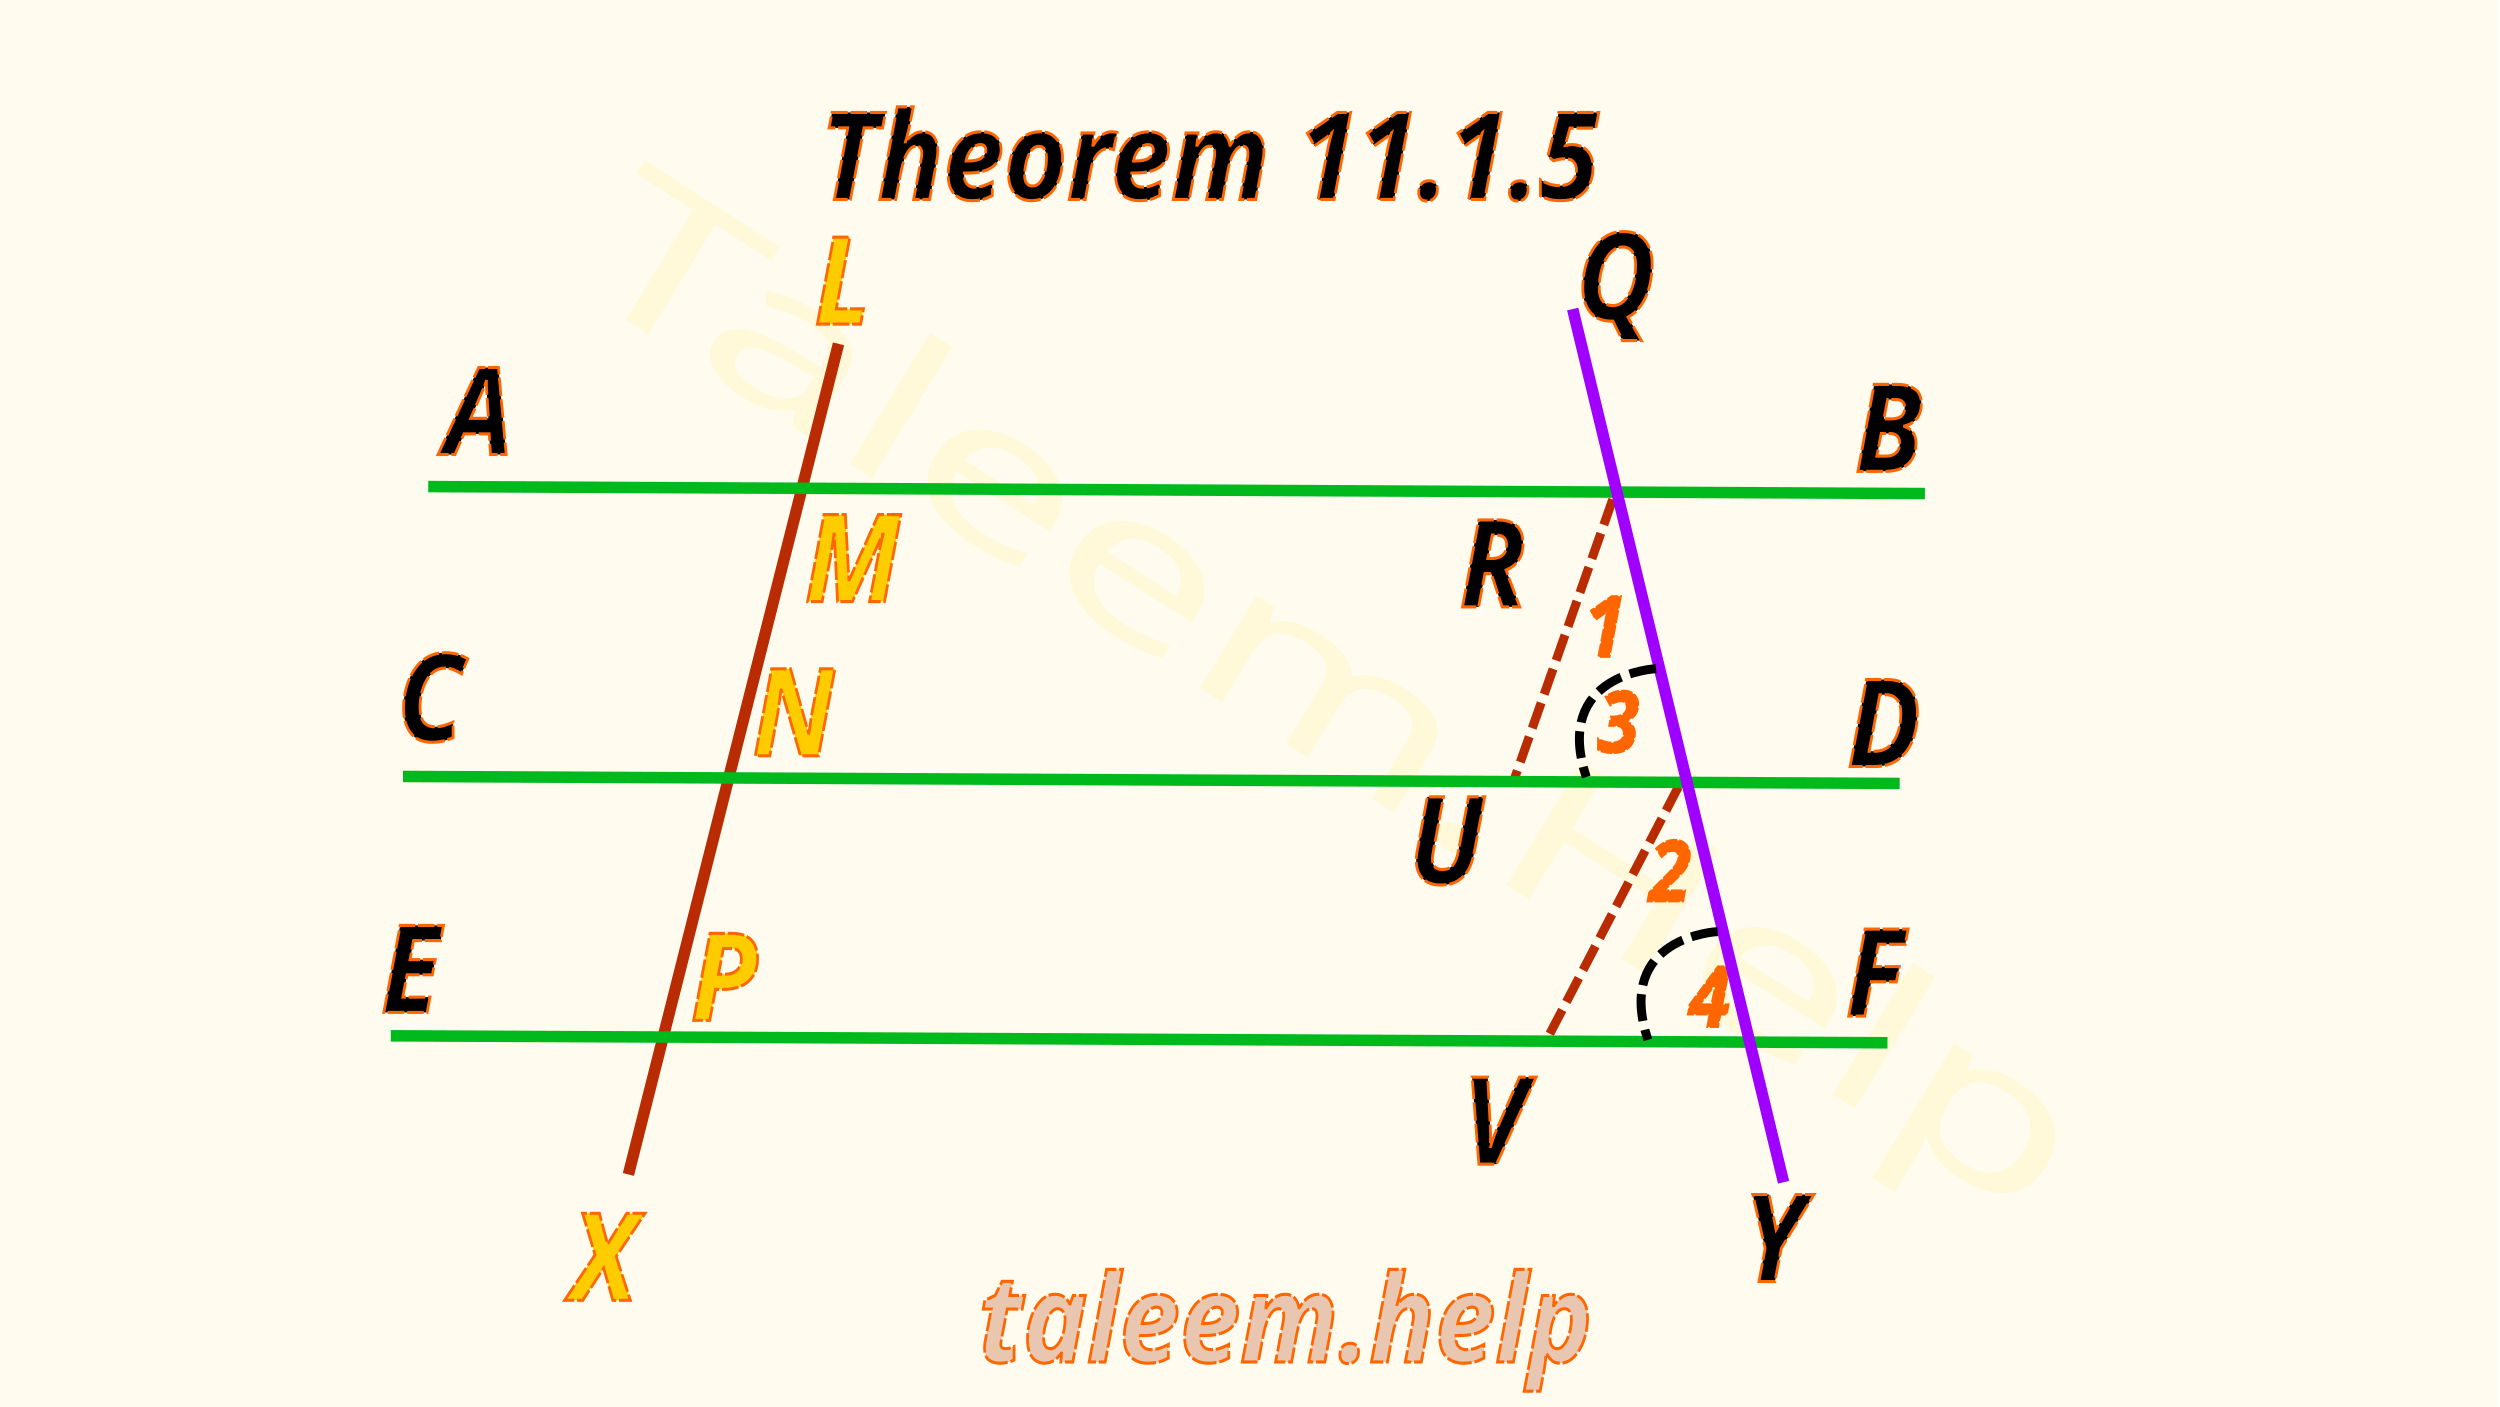
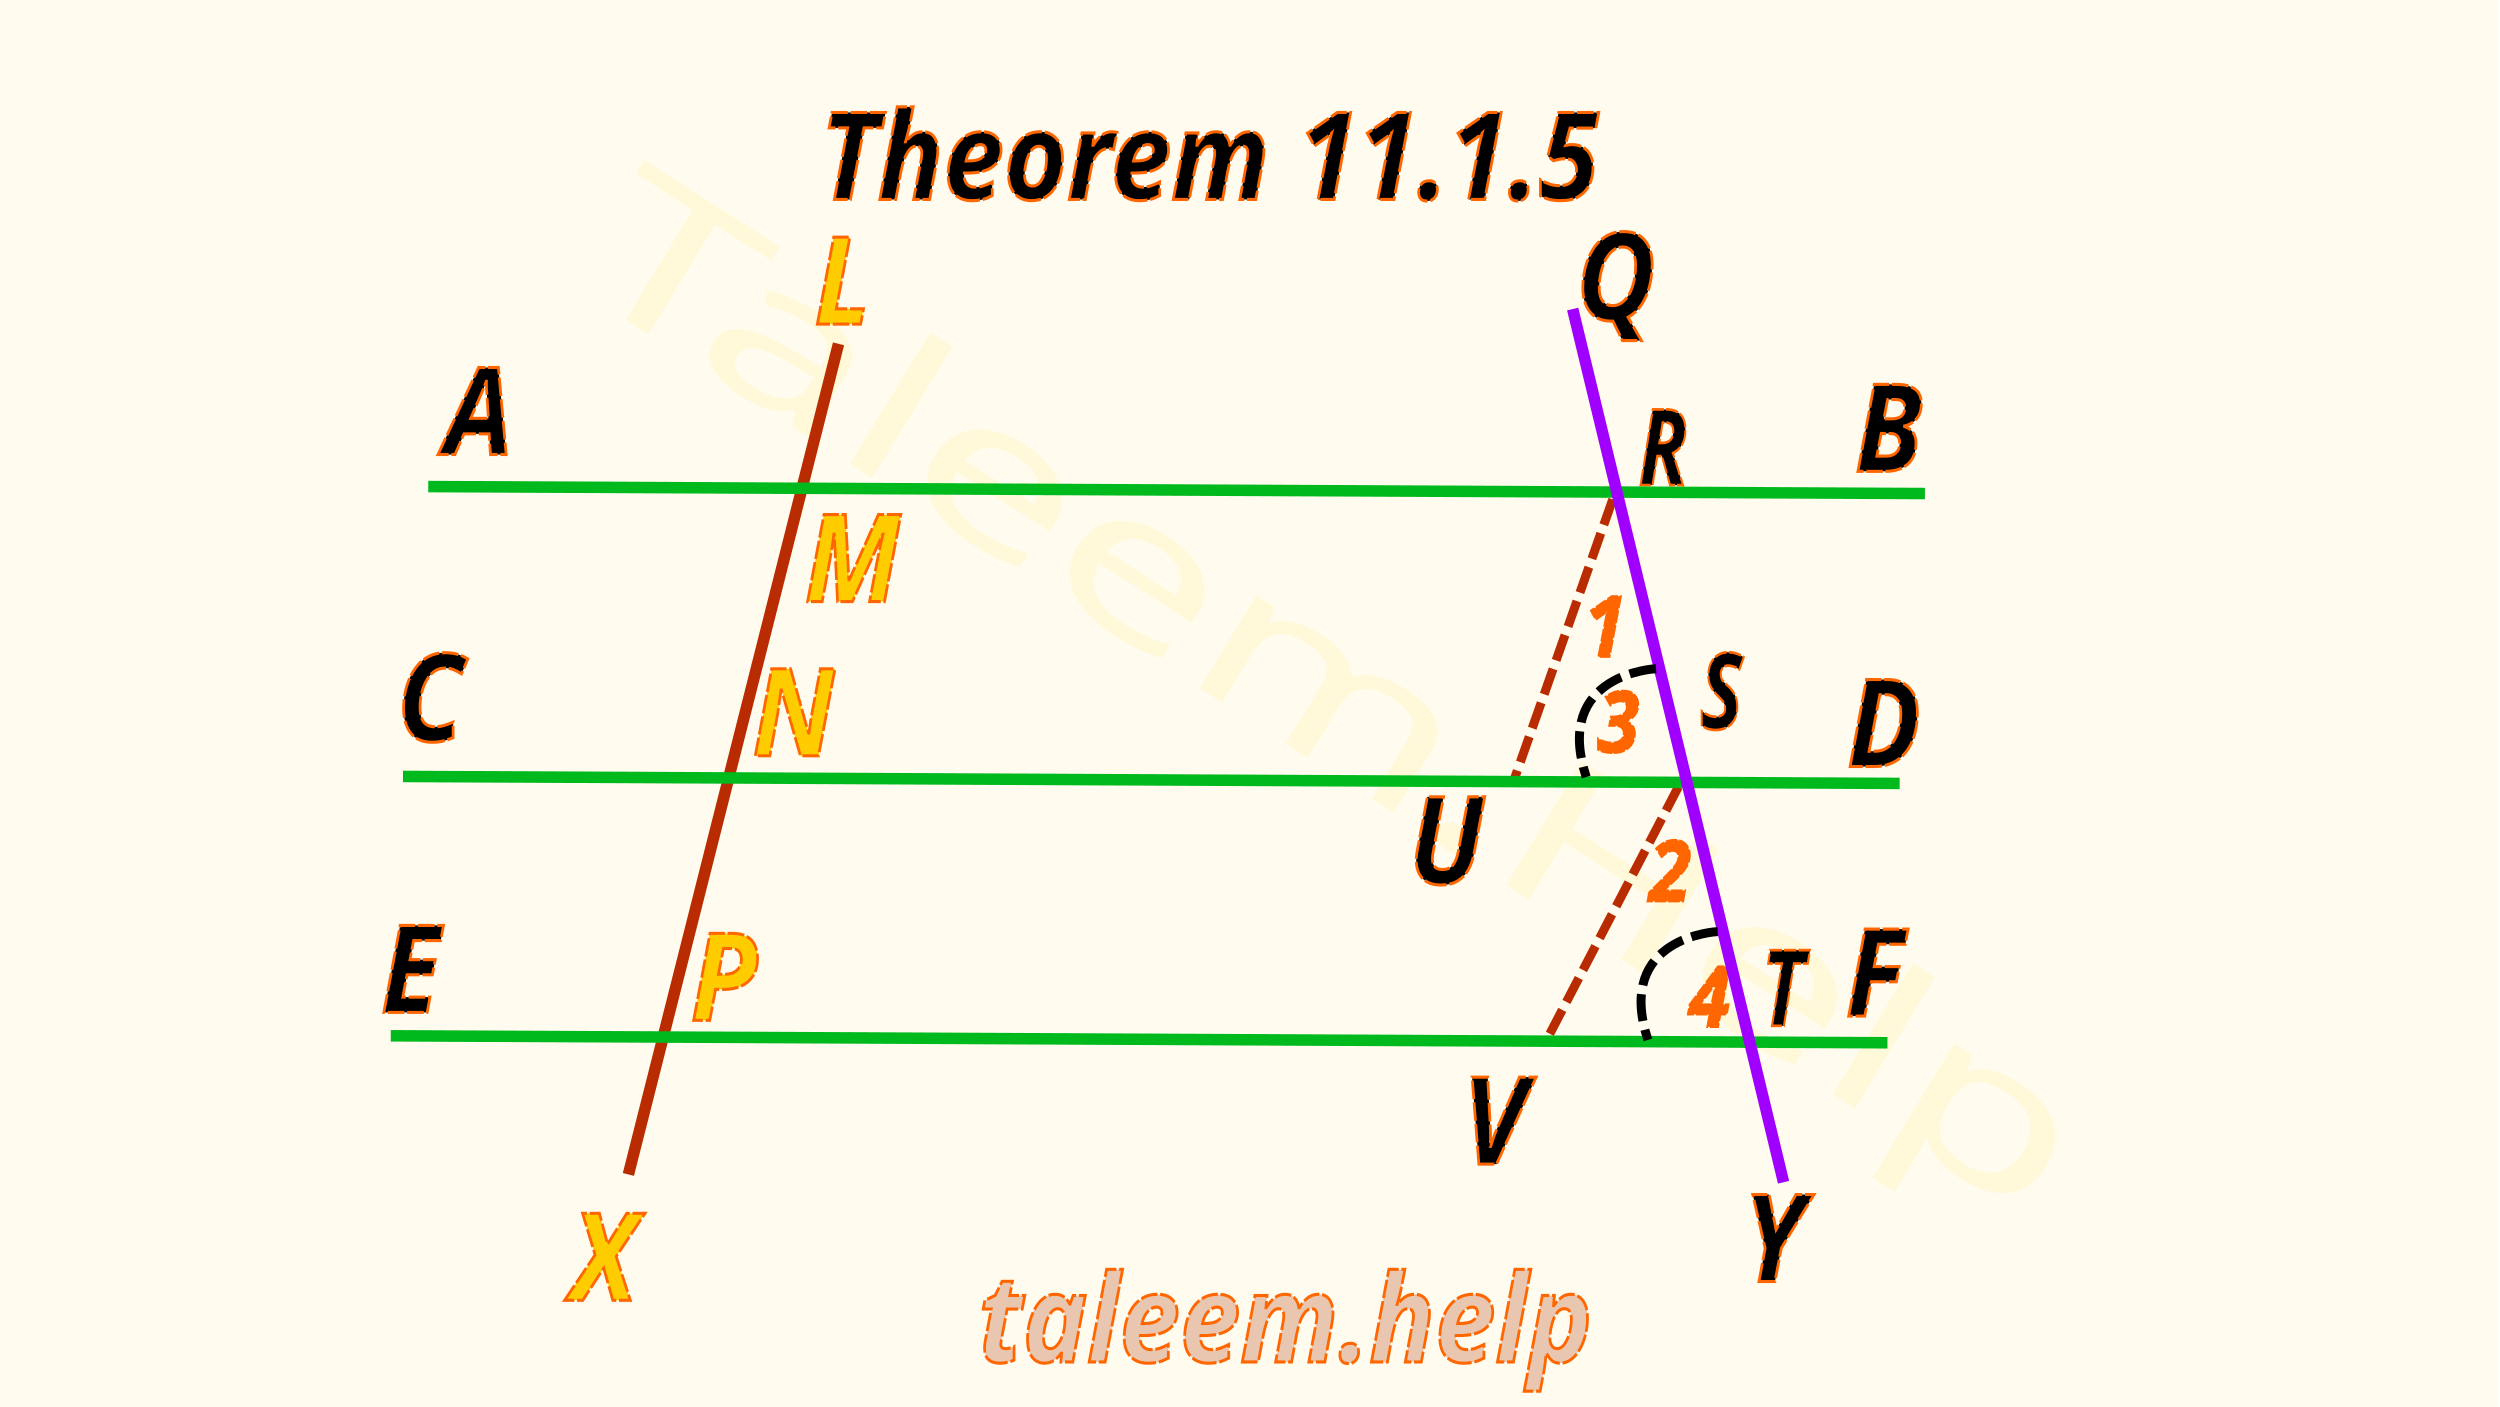
<svg xmlns="http://www.w3.org/2000/svg" width="1280" height="720" viewBox="0 0 338.667 190.5" version="1.1" id="svg5">
  <defs id="defs2" />
  <g id="layer1" style="display:inline;fill:#ffeeaa">
    <rect style="fill:#fffcef;fill-opacity:1;stroke:none;stroke-width:4.62;stroke-miterlimit:8.9" id="rect1514" width="338.785" height="191.386" x="-0.325" y="-0.273" />
  </g>
  <g id="layer2" style="display:inline">
    <text xml:space="preserve" style="font-size:33.37px;font-family:Carlito;-inkscape-font-specification:'Carlito, Normal';fill:#fff8d9;fill-opacity:1;stroke:none;stroke-width:5.515;stroke-miterlimit:8.9" x="70.237" y="-11.352" id="text1677" transform="matrix(1.024379,0.6574284,-0.4273823,0.7019146,0,0)">
      <tspan id="tspan1675" style="fill:#fff8d9;fill-opacity:1;stroke-width:5.515" x="70.237" y="-11.352">Taleem.Help</tspan>
    </text>
  </g>
  <text xml:space="preserve" style="font-style:italic;font-variant:normal;font-weight:bold;font-stretch:normal;font-size:15.573px;font-family:sans-serif;-inkscape-font-specification:'sans-serif, Bold Italic';font-variant-ligatures:normal;font-variant-caps:normal;font-variant-numeric:normal;font-variant-east-asian:normal;fill:#000000;stroke:#ff6600;stroke-width:0.397;stroke-dasharray:2.385, 0.397;stroke-dashoffset:0;stroke-opacity:1" x="117.685" y="25.506" id="text3126" transform="scale(0.9441196,1.059188)">
    <tspan id="tspan3124" style="stroke-width:0.397" x="117.685" y="25.506">Theorem 11.1.5</tspan>
  </text>
  <text xml:space="preserve" style="font-style:italic;font-variant:normal;font-weight:bold;font-stretch:normal;font-size:15.573px;font-family:sans-serif;-inkscape-font-specification:'sans-serif, Bold Italic';font-variant-ligatures:normal;font-variant-caps:normal;font-variant-numeric:normal;font-variant-east-asian:normal;fill:#000000;stroke:#ff6600;stroke-width:0.397;stroke-dasharray:2.385, 0.397;stroke-dashoffset:0;stroke-opacity:1" x="63.78" y="58.126" id="text3126-3" transform="scale(0.9441196,1.059188)">
    <tspan id="tspan3124-6" style="stroke-width:0.397" x="63.78" y="58.126">A</tspan>
  </text>
  <text xml:space="preserve" style="font-style:italic;font-variant:normal;font-weight:bold;font-stretch:normal;font-size:15.573px;font-family:sans-serif;-inkscape-font-specification:'sans-serif, Bold Italic';font-variant-ligatures:normal;font-variant-caps:normal;font-variant-numeric:normal;font-variant-east-asian:normal;fill:#000000;stroke:#ff6600;stroke-width:0.397;stroke-dasharray:2.385, 0.397;stroke-dashoffset:0;stroke-opacity:1" x="265.055" y="98.036" id="text3126-3-1" transform="scale(0.9441196,1.059188)">
    <tspan id="tspan3124-6-0" style="stroke-width:0.397" x="265.055" y="98.036">D</tspan>
  </text>
  <text xml:space="preserve" style="font-style:italic;font-variant:normal;font-weight:bold;font-stretch:normal;font-size:15.573px;font-family:sans-serif;-inkscape-font-specification:'sans-serif, Bold Italic';font-variant-ligatures:normal;font-variant-caps:normal;font-variant-numeric:normal;font-variant-east-asian:normal;fill:#000000;stroke:#ff6600;stroke-width:0.397;stroke-dasharray:2.385, 0.397;stroke-dashoffset:0;stroke-opacity:1" x="54.669" y="129.485" id="text3126-3-1-1" transform="scale(0.9441196,1.059188)">
    <tspan id="tspan3124-6-0-5" style="stroke-width:0.397" x="54.669" y="129.485">E</tspan>
  </text>
  <text xml:space="preserve" style="font-style:italic;font-variant:normal;font-weight:bold;font-stretch:normal;font-size:15.573px;font-family:sans-serif;-inkscape-font-specification:'sans-serif, Bold Italic';font-variant-ligatures:normal;font-variant-caps:normal;font-variant-numeric:normal;font-variant-east-asian:normal;fill:#000000;stroke:#ff6600;stroke-width:0.397;stroke-dasharray:2.385, 0.397;stroke-dashoffset:0;stroke-opacity:1" x="264.852" y="129.953" id="text3126-3-1-1-5" transform="scale(0.9441196,1.059188)">
    <tspan id="tspan3124-6-0-5-4" style="stroke-width:0.397" x="264.852" y="129.953">F</tspan>
  </text>
  <text xml:space="preserve" style="font-style:italic;font-variant:normal;font-weight:bold;font-stretch:normal;font-size:15.573px;font-family:sans-serif;-inkscape-font-specification:'sans-serif, Bold Italic';font-variant-ligatures:normal;font-variant-caps:normal;font-variant-numeric:normal;font-variant-east-asian:normal;fill:#ffcc00;stroke:#ff6600;stroke-width:0.397;stroke-dasharray:2.385, 0.397;stroke-dashoffset:0;stroke-opacity:1" x="115.473" y="76.937" id="text3126-3-1-1-5-7" transform="scale(0.9441196,1.059188)">
    <tspan id="tspan3124-6-0-5-4-6" style="stroke-width:0.397;fill:#ffcc00" x="115.473" y="76.937">M</tspan>
  </text>
-   <text xml:space="preserve" style="font-style:italic;font-variant:normal;font-weight:bold;font-stretch:normal;font-size:15.573px;font-family:sans-serif;-inkscape-font-specification:'sans-serif, Bold Italic';font-variant-ligatures:normal;font-variant-caps:normal;font-variant-numeric:normal;font-variant-east-asian:normal;fill:#000000;stroke:#ff6600;stroke-width:0.397;stroke-dasharray:2.385, 0.397;stroke-dashoffset:0;stroke-opacity:1" x="209.438" y="77.619" id="text3126-3-1-1-5-7-7" transform="scale(0.9441196,1.059188)">
-     <tspan id="tspan3124-6-0-5-4-6-4" style="stroke-width:0.397" x="209.438" y="77.619">R</tspan>
+   <text xml:space="preserve" style="font-style:italic;font-variant:normal;font-weight:bold;font-stretch:normal;font-size:12.5px;font-family:sans-serif;-inkscape-font-specification:'sans-serif, Bold Italic';font-variant-ligatures:normal;font-variant-caps:normal;font-variant-numeric:normal;font-variant-east-asian:normal;fill:#000000;stroke:#ff6600;stroke-width:0.319;stroke-dasharray:1.914, 0.319;stroke-dashoffset:0;stroke-opacity:1" x="254.957" y="57.211" id="text3126-3-1-1-5-7-7" transform="scale(0.8705943,1.148641)">
+     <tspan id="tspan3124-6-0-5-4-6-4" style="stroke-width:0.319" x="254.957" y="57.211">R</tspan>
+   </text>
+   <text xml:space="preserve" style="font-style:italic;font-variant:normal;font-weight:bold;font-stretch:normal;font-size:12.5px;font-family:sans-serif;-inkscape-font-specification:'sans-serif, Bold Italic';font-variant-ligatures:normal;font-variant-caps:normal;font-variant-numeric:normal;font-variant-east-asian:normal;fill:#000000;stroke:#ff6600;stroke-width:0.319;stroke-dasharray:1.914, 0.319;stroke-dashoffset:0;stroke-opacity:1" x="264.548" y="85.967" id="text3126-3-1-1-5-7-7-4" transform="scale(0.8705943,1.148641)">
+     <tspan id="tspan3124-6-0-5-4-6-4-5" style="stroke-width:0.319" x="264.548" y="85.967">S</tspan>
+   </text>
+   <text xml:space="preserve" style="font-style:italic;font-variant:normal;font-weight:bold;font-stretch:normal;font-size:12.5px;font-family:sans-serif;-inkscape-font-specification:'sans-serif, Bold Italic';font-variant-ligatures:normal;font-variant-caps:normal;font-variant-numeric:normal;font-variant-east-asian:normal;fill:#000000;stroke:#ff6600;stroke-width:0.319;stroke-dasharray:1.914, 0.319;stroke-dashoffset:0;stroke-opacity:1" x="274.101" y="120.981" id="text3126-3-1-1-5-7-7-4-0" transform="scale(0.8705943,1.148641)">
+     <tspan id="tspan3124-6-0-5-4-6-4-5-3" style="stroke-width:0.319" x="274.101" y="120.981">T</tspan>
  </text>
  <text xml:space="preserve" style="font-style:italic;font-variant:normal;font-weight:bold;font-stretch:normal;font-size:15.573px;font-family:sans-serif;-inkscape-font-specification:'sans-serif, Bold Italic';font-variant-ligatures:normal;font-variant-caps:normal;font-variant-numeric:normal;font-variant-east-asian:normal;fill:#000000;stroke:#ff6600;stroke-width:0.397;stroke-dasharray:2.385, 0.397;stroke-dashoffset:0;stroke-opacity:1" x="202.133" y="113.033" id="text3126-3-1-1-5-7-7-8" transform="scale(0.9441196,1.059188)">
    <tspan id="tspan3124-6-0-5-4-6-4-6" style="stroke-width:0.397" x="202.133" y="113.033">U</tspan>
  </text>
  <text xml:space="preserve" style="font-style:italic;font-variant:normal;font-weight:bold;font-stretch:normal;font-size:15.573px;font-family:sans-serif;-inkscape-font-specification:'sans-serif, Bold Italic';font-variant-ligatures:normal;font-variant-caps:normal;font-variant-numeric:normal;font-variant-east-asian:normal;fill:#000000;stroke:#ff6600;stroke-width:0.397;stroke-dasharray:2.385, 0.397;stroke-dashoffset:0;stroke-opacity:1" x="209.821" y="148.889" id="text3126-3-1-1-5-7-7-8-8" transform="scale(0.9441196,1.059188)">
    <tspan id="tspan3124-6-0-5-4-6-4-6-8" style="stroke-width:0.397" x="209.821" y="148.889">V</tspan>
  </text>
  <text xml:space="preserve" style="font-style:italic;font-variant:normal;font-weight:bold;font-stretch:normal;font-size:15.573px;font-family:sans-serif;-inkscape-font-specification:'sans-serif, Bold Italic';font-variant-ligatures:normal;font-variant-caps:normal;font-variant-numeric:normal;font-variant-east-asian:normal;fill:#ffcc00;stroke:#ff6600;stroke-width:0.397;stroke-dasharray:2.385, 0.397;stroke-dashoffset:0;stroke-opacity:1" x="99.122" y="130.494" id="text3126-3-1-1-5-7-4" transform="scale(0.9441196,1.059188)">
    <tspan id="tspan3124-6-0-5-4-6-3" style="stroke-width:0.397;fill:#ffcc00" x="99.122" y="130.494">P</tspan>
  </text>
  <text xml:space="preserve" style="font-style:italic;font-variant:normal;font-weight:bold;font-stretch:normal;font-size:15.573px;font-family:sans-serif;-inkscape-font-specification:'sans-serif, Bold Italic';font-variant-ligatures:normal;font-variant-caps:normal;font-variant-numeric:normal;font-variant-east-asian:normal;fill:#ffcc00;stroke:#ff6600;stroke-width:0.397;stroke-dasharray:2.385, 0.397;stroke-dashoffset:0;stroke-opacity:1" x="107.96" y="96.664" id="text3126-3-1-1-5-7-0" transform="scale(0.9441196,1.059188)">
    <tspan id="tspan3124-6-0-5-4-6-7" style="stroke-width:0.397;fill:#ffcc00" x="107.96" y="96.664">N</tspan>
  </text>
  <text xml:space="preserve" style="font-style:italic;font-variant:normal;font-weight:bold;font-stretch:normal;font-size:15.573px;font-family:sans-serif;-inkscape-font-specification:'sans-serif, Bold Italic';font-variant-ligatures:normal;font-variant-caps:normal;font-variant-numeric:normal;font-variant-east-asian:normal;fill:#000000;stroke:#ff6600;stroke-width:0.397;stroke-dasharray:2.385, 0.397;stroke-dashoffset:0;stroke-opacity:1" x="250.071" y="163.903" id="text3126-3-1-1-5-5" transform="scale(0.9441196,1.059188)">
    <tspan id="tspan3124-6-0-5-4-69" style="stroke-width:0.397" x="250.071" y="163.903">Y</tspan>
  </text>
  <text xml:space="preserve" style="font-style:italic;font-variant:normal;font-weight:bold;font-stretch:normal;font-size:15.573px;font-family:sans-serif;-inkscape-font-specification:'sans-serif, Bold Italic';font-variant-ligatures:normal;font-variant-caps:normal;font-variant-numeric:normal;font-variant-east-asian:normal;fill:#000000;stroke:#ff6600;stroke-width:0.397;stroke-dasharray:2.385, 0.397;stroke-dashoffset:0;stroke-opacity:1" x="226.171" y="40.917" id="text3126-3-1-1-5-3" transform="scale(0.9441196,1.059188)">
    <tspan id="tspan3124-6-0-5-4-7" style="stroke-width:0.397" x="226.171" y="40.917">Q</tspan>
  </text>
  <text xml:space="preserve" style="font-style:italic;font-variant:normal;font-weight:bold;font-stretch:normal;font-size:15.573px;font-family:sans-serif;-inkscape-font-specification:'sans-serif, Bold Italic';font-variant-ligatures:normal;font-variant-caps:normal;font-variant-numeric:normal;font-variant-east-asian:normal;fill:#ffcc00;stroke:#ff6600;stroke-width:0.397;stroke-dasharray:2.385, 0.397;stroke-dashoffset:0;stroke-opacity:1" x="81.899" y="166.304" id="text3126-3-1-1-5-4" transform="scale(0.9441196,1.059188)">
    <tspan id="tspan3124-6-0-5-4-5" style="stroke-width:0.397;fill:#ffcc00" x="81.899" y="166.304">X</tspan>
  </text>
  <text xml:space="preserve" style="font-style:italic;font-variant:normal;font-weight:bold;font-stretch:normal;font-size:15.573px;font-family:sans-serif;-inkscape-font-specification:'sans-serif, Bold Italic';font-variant-ligatures:normal;font-variant-caps:normal;font-variant-numeric:normal;font-variant-east-asian:normal;fill:#ffcc00;stroke:#ff6600;stroke-width:0.397;stroke-dasharray:2.385, 0.397;stroke-dashoffset:0;stroke-opacity:1" x="116.873" y="41.451" id="text3126-3-1-1-5-2" transform="scale(0.9441196,1.059188)">
    <tspan id="tspan3124-6-0-5-4-54" style="stroke-width:0.397;fill:#ffcc00" x="116.873" y="41.451">L</tspan>
  </text>
  <text xml:space="preserve" style="font-style:italic;font-variant:normal;font-weight:bold;font-stretch:normal;font-size:15.573px;font-family:sans-serif;-inkscape-font-specification:'sans-serif, Bold Italic';font-variant-ligatures:normal;font-variant-caps:normal;font-variant-numeric:normal;font-variant-east-asian:normal;fill:#000000;stroke:#ff6600;stroke-width:0.397;stroke-dasharray:2.385, 0.397;stroke-dashoffset:0;stroke-opacity:1" x="56.968" y="94.776" id="text3126-3-6" transform="scale(0.9441196,1.059188)">
    <tspan id="tspan3124-6-3" style="stroke-width:0.397" x="56.968" y="94.776">C</tspan>
  </text>
  <text xml:space="preserve" style="font-style:italic;font-variant:normal;font-weight:bold;font-stretch:normal;font-size:15.573px;font-family:sans-serif;-inkscape-font-specification:'sans-serif, Bold Italic';font-variant-ligatures:normal;font-variant-caps:normal;font-variant-numeric:normal;font-variant-east-asian:normal;fill:#000000;stroke:#ff6600;stroke-width:0.397;stroke-dasharray:2.385, 0.397;stroke-dashoffset:0;stroke-opacity:1" x="266.173" y="60.286" id="text3126-3-2" transform="scale(0.9441196,1.059188)">
    <tspan id="tspan3124-6-06" style="stroke-width:0.397" x="266.173" y="60.286">B</tspan>
  </text>
  <text xml:space="preserve" style="font-style:italic;font-variant:normal;font-weight:bold;font-stretch:normal;font-size:10.835px;font-family:sans-serif;-inkscape-font-specification:'sans-serif, Bold Italic';font-variant-ligatures:normal;font-variant-caps:normal;font-variant-numeric:normal;font-variant-east-asian:normal;fill:#ff6600;stroke:#ff6600;stroke-width:0.277;stroke-dasharray:1.659, 0.277;stroke-dashoffset:0;stroke-opacity:1" x="227.264" y="84.014" id="text3126-3-2-4" transform="scale(0.9442898,1.058997)">
    <tspan id="tspan3124-6-06-9" style="fill:#ff6600;stroke-width:0.277" x="227.264" y="84.014">1</tspan>
  </text>
  <text xml:space="preserve" style="font-style:italic;font-variant:normal;font-weight:bold;font-stretch:normal;font-size:10.835px;font-family:sans-serif;-inkscape-font-specification:'sans-serif, Bold Italic';font-variant-ligatures:normal;font-variant-caps:normal;font-variant-numeric:normal;font-variant-east-asian:normal;fill:#ff6600;stroke:#ff6600;stroke-width:0.277;stroke-dasharray:1.659, 0.277;stroke-dashoffset:0;stroke-opacity:1" x="229.174" y="96.209" id="text3126-3-2-4-1" transform="scale(0.9442898,1.058997)">
    <tspan id="tspan3124-6-06-9-72" style="fill:#ff6600;stroke-width:0.277" x="229.174" y="96.209">3</tspan>
  </text>
  <text xml:space="preserve" style="font-style:italic;font-variant:normal;font-weight:bold;font-stretch:normal;font-size:10.835px;font-family:sans-serif;-inkscape-font-specification:'sans-serif, Bold Italic';font-variant-ligatures:normal;font-variant-caps:normal;font-variant-numeric:normal;font-variant-east-asian:normal;fill:#ff6600;stroke:#ff6600;stroke-width:0.277;stroke-dasharray:1.659, 0.277;stroke-dashoffset:0;stroke-opacity:1" x="236.622" y="115.298" id="text3126-3-2-4-1-7" transform="scale(0.9442898,1.058997)">
    <tspan id="tspan3124-6-06-9-72-2" style="fill:#ff6600;stroke-width:0.277" x="236.622" y="115.298">2</tspan>
  </text>
  <text xml:space="preserve" style="font-style:italic;font-variant:normal;font-weight:bold;font-stretch:normal;font-size:10.835px;font-family:sans-serif;-inkscape-font-specification:'sans-serif, Bold Italic';font-variant-ligatures:normal;font-variant-caps:normal;font-variant-numeric:normal;font-variant-east-asian:normal;fill:#ff6600;stroke:#ff6600;stroke-width:0.277;stroke-dasharray:1.659, 0.277;stroke-dashoffset:0;stroke-opacity:1" x="242.268" y="131.369" id="text3126-3-2-4-1-7-2" transform="scale(0.9442898,1.058997)">
    <tspan id="tspan3124-6-06-9-72-2-6" style="fill:#ff6600;stroke-width:0.277" x="242.268" y="131.369">4</tspan>
  </text>
  <text xml:space="preserve" style="font-style:italic;font-variant:normal;font-weight:bold;font-stretch:normal;font-size:15.573px;font-family:sans-serif;-inkscape-font-specification:'sans-serif, Bold Italic';font-variant-ligatures:normal;font-variant-caps:normal;font-variant-numeric:normal;font-variant-east-asian:normal;fill:#e9c6af;stroke:#ff6600;stroke-width:0.397;stroke-dasharray:2.385, 0.397;stroke-dashoffset:0;stroke-opacity:1" x="140.36" y="174.191" id="text3126-9" transform="scale(0.9441196,1.059188)">
    <tspan id="tspan3124-2" style="stroke-width:0.397;fill:#e9c6af" x="140.36" y="174.191">taleem.help</tspan>
  </text>
  <g id="layer3" style="display:inline" />
  <g id="layer4" />
  <g id="layer5" />
  <path style="opacity:1;fill:#e9c6af;fill-opacity:1;stroke:#b92b00;stroke-width:1.561;stroke-dasharray:none;stroke-dashoffset:0;stroke-opacity:1" d="M 113.592,46.58 85.126,159.1" id="path19450" />
  <path style="fill:#e9c6af;fill-opacity:1;stroke:#b92b00;stroke-width:1.217;stroke-dasharray:3.651, 1.217;stroke-dashoffset:0;stroke-opacity:1" d="M 218.471,67.654 205.056,105.783" id="path19450-43" />
  <path style="fill:#e9c6af;fill-opacity:1;stroke:#b92b00;stroke-width:1.217;stroke-dasharray:3.651, 1.217;stroke-dashoffset:0;stroke-opacity:1" d="M 227.368,106.581 209.602,140.711" id="path19450-43-1" />
  <path style="fill:#d4aa00;fill-opacity:1;stroke:#00b91c;stroke-width:1.561;stroke-dasharray:none;stroke-dashoffset:0;stroke-opacity:1" d="M 260.763,66.859 58.012,65.914" id="path19450-4" />
  <path style="fill:#d4aa00;fill-opacity:1;stroke:#00b91c;stroke-width:1.561;stroke-dasharray:none;stroke-dashoffset:0;stroke-opacity:1" d="M 255.689,141.263 52.937,140.317" id="path19450-4-5" />
  <path style="fill:#d4aa00;fill-opacity:1;stroke:#00b91c;stroke-width:1.561;stroke-dasharray:none;stroke-dashoffset:0;stroke-opacity:1" d="M 257.341,106.129 54.59,105.183" id="path19450-4-0" />
  <path style="fill:#000380;fill-opacity:1;stroke:#9f00ff;stroke-width:1.561;stroke-dasharray:none;stroke-dashoffset:0;stroke-opacity:1" d="M 213.046,41.863 241.614,160.153" id="path19450-8" />
  <path style="opacity:1;fill:none;fill-opacity:1;stroke:#000000;stroke-width:1.217;stroke-dasharray:3.651, 1.217;stroke-dashoffset:0;stroke-opacity:1" d="m 232.686,126.2 c 0,0 -14.044,0.635 -9.456,14.667" id="path21352" />
  <path style="fill:none;fill-opacity:1;stroke:#000000;stroke-width:1.217;stroke-dasharray:3.651, 1.217;stroke-dashoffset:0;stroke-opacity:1" d="m 224.334,90.589 c 0,0 -14.044,0.635 -9.456,14.667" id="path21352-1" />
</svg>
